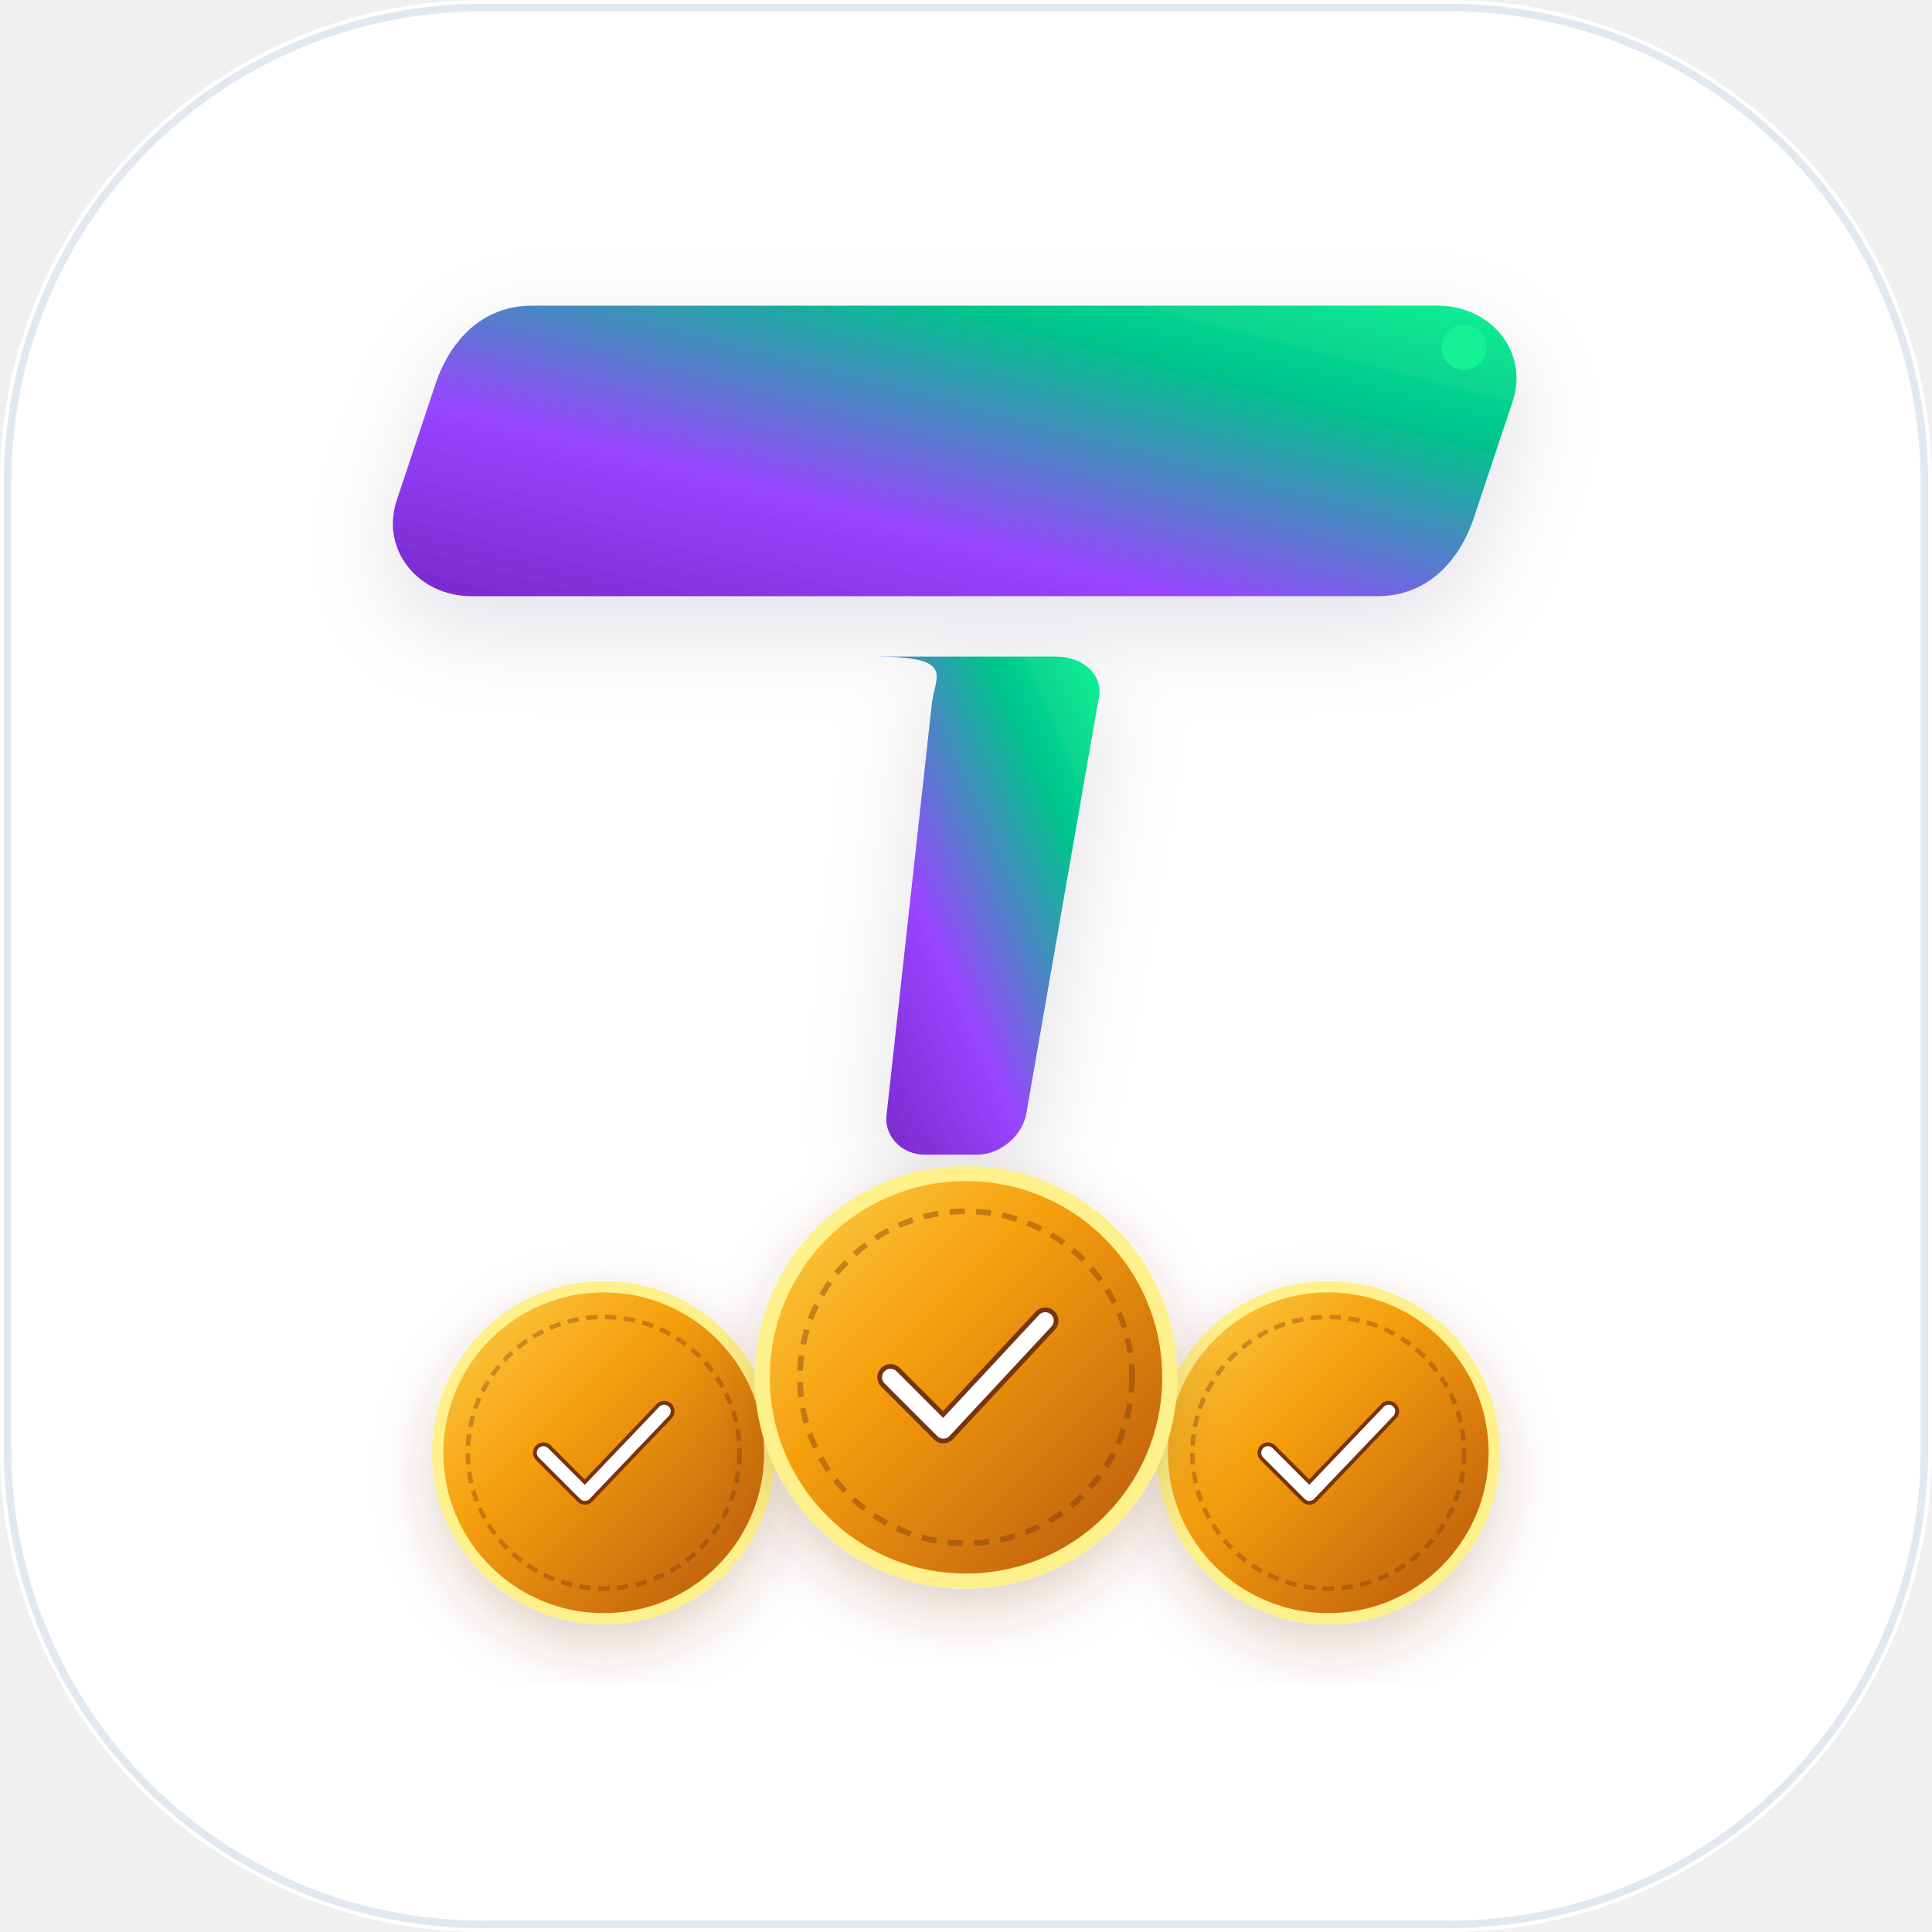
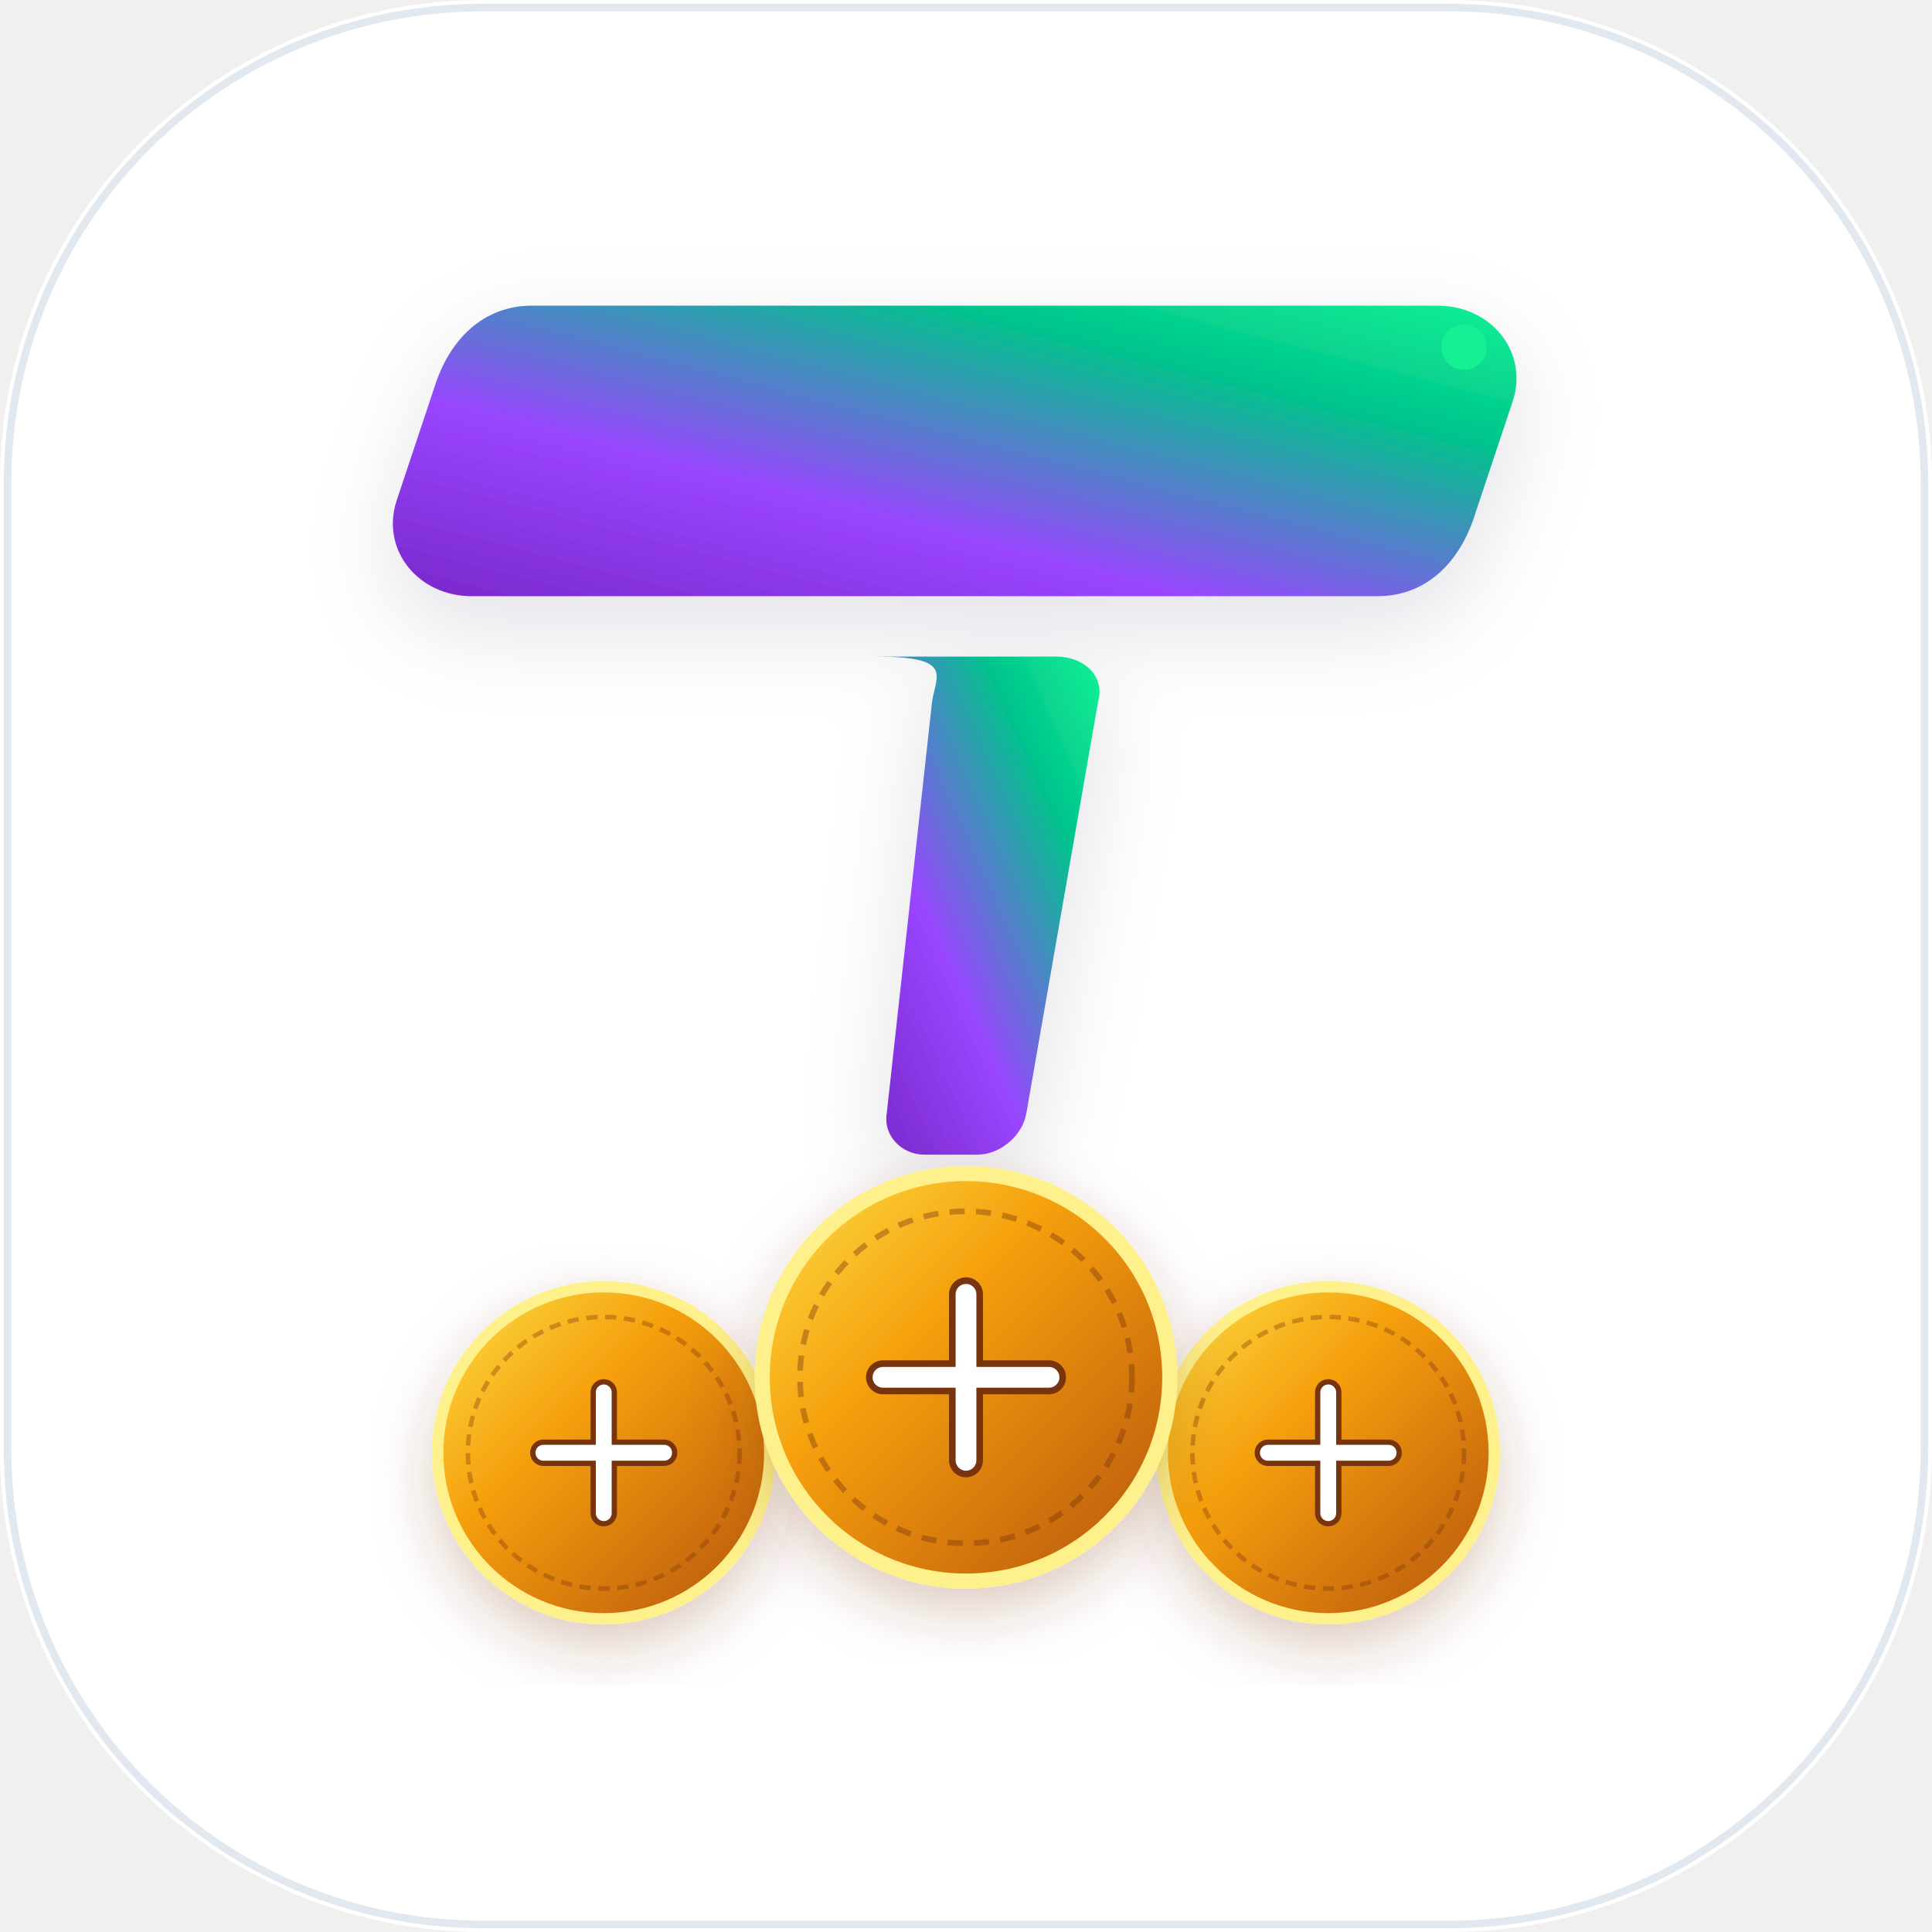
<svg xmlns="http://www.w3.org/2000/svg" viewBox="0 0 512 512" fill="none">
  <defs>
    <linearGradient id="solGradWhite" x1="0%" y1="100%" x2="100%" y2="0%">
      <stop offset="0%" stop-color="#7928CA" />
      <stop offset="35%" stop-color="#9945FF" />
      <stop offset="75%" stop-color="#00C48C" />
      <stop offset="100%" stop-color="#14F195" />
    </linearGradient>
    <linearGradient id="goldGradWhite" x1="0%" y1="0%" x2="100%" y2="100%">
-       <stop offset="0%" stop-color="#FCD34D" />
+       <stop offset="0%" stop-color="#FDE047" />
      <stop offset="40%" stop-color="#F59E0B" />
      <stop offset="100%" stop-color="#B45309" />
    </linearGradient>
    <filter id="softShadow" x="-15%" y="-15%" width="130%" height="130%">
      <feDropShadow dx="0" dy="8" stdDeviation="12" flood-color="#0F172A" flood-opacity="0.12" />
    </filter>
    <filter id="coinShadow" x="-20%" y="-20%" width="140%" height="140%">
-       <feDropShadow dx="0" dy="6" stdDeviation="8" flood-color="#78350F" flood-opacity="0.22" />
+       <feDropShadow dx="0" dy="6" stdDeviation="8" flood-color="#78350F" flood-opacity="0.25" />
    </filter>
  </defs>
  <rect width="512" height="512" rx="128" fill="#FFFFFF" />
  <rect width="508" height="508" x="2" y="2" rx="126" stroke="#E2E8F0" stroke-width="2" />
  <g filter="url(#softShadow)">
    <path d="M125 158 L365 158 C378 158 387 149 391 136 L401 106 C405 93 395 81 381 81 L141 81 C128 81 119 90 115 103 L105 133 C101 146 111 158 125 158 Z" fill="url(#solGradWhite)" />
    <path d="M232 174 H280 C287 174 293 179 291 186 L272 295 C271 301 265 306 259 306 H245 C239 306 234 301 235 295 L247 186 C248 179 253 174 232 174 Z" fill="url(#solGradWhite)" />
  </g>
  <g filter="url(#coinShadow)">
    <circle cx="160" cy="385" r="44" fill="url(#goldGradWhite)" stroke="#FEF08A" stroke-width="3" />
    <circle cx="160" cy="385" r="36" fill="none" stroke="#78350F" stroke-width="1.2" stroke-dasharray="3 2" opacity="0.35" />
-     <path d="M144 385 L155 396 L176 374" stroke="#78350F" stroke-width="5.5" stroke-linecap="round" stroke-linejoin="round" />
-     <path d="M144 385 L155 396 L176 374" stroke="#FFFFFF" stroke-width="3.5" stroke-linecap="round" stroke-linejoin="round" />
+     <path d="M144 385 H176 M160 369 V401" stroke="#78350F" stroke-width="7" stroke-linecap="round" />
+     <path d="M144 385 H176 M160 369 V401" stroke="#FFFFFF" stroke-width="4.2" stroke-linecap="round" />
  </g>
  <g filter="url(#coinShadow)">
    <circle cx="352" cy="385" r="44" fill="url(#goldGradWhite)" stroke="#FEF08A" stroke-width="3" />
    <circle cx="352" cy="385" r="36" fill="none" stroke="#78350F" stroke-width="1.2" stroke-dasharray="3 2" opacity="0.35" />
-     <path d="M336 385 L347 396 L368 374" stroke="#78350F" stroke-width="5.5" stroke-linecap="round" stroke-linejoin="round" />
-     <path d="M336 385 L347 396 L368 374" stroke="#FFFFFF" stroke-width="3.5" stroke-linecap="round" stroke-linejoin="round" />
+     <path d="M336 385 H368 M352 369 V401" stroke="#78350F" stroke-width="7" stroke-linecap="round" />
+     <path d="M336 385 H368 M352 369 V401" stroke="#FFFFFF" stroke-width="4.2" stroke-linecap="round" />
  </g>
  <g filter="url(#coinShadow)">
    <circle cx="256" cy="365" r="54" fill="url(#goldGradWhite)" stroke="#FEF08A" stroke-width="4" />
    <circle cx="256" cy="365" r="44" fill="none" stroke="#78350F" stroke-width="1.5" stroke-dasharray="4 3" opacity="0.4" />
-     <path d="M236 365 L250 379 L277 350" stroke="#78350F" stroke-width="7" stroke-linecap="round" stroke-linejoin="round" />
-     <path d="M236 365 L250 379 L277 350" stroke="#FFFFFF" stroke-width="4.5" stroke-linecap="round" stroke-linejoin="round" />
+     <path d="M234 365 H278 M256 343 V387" stroke="#78350F" stroke-width="9" stroke-linecap="round" />
+     <path d="M234 365 H278 M256 343 V387" stroke="#FFFFFF" stroke-width="5.5" stroke-linecap="round" />
  </g>
  <circle cx="388" cy="92" r="6" fill="#14F195" />
</svg>
